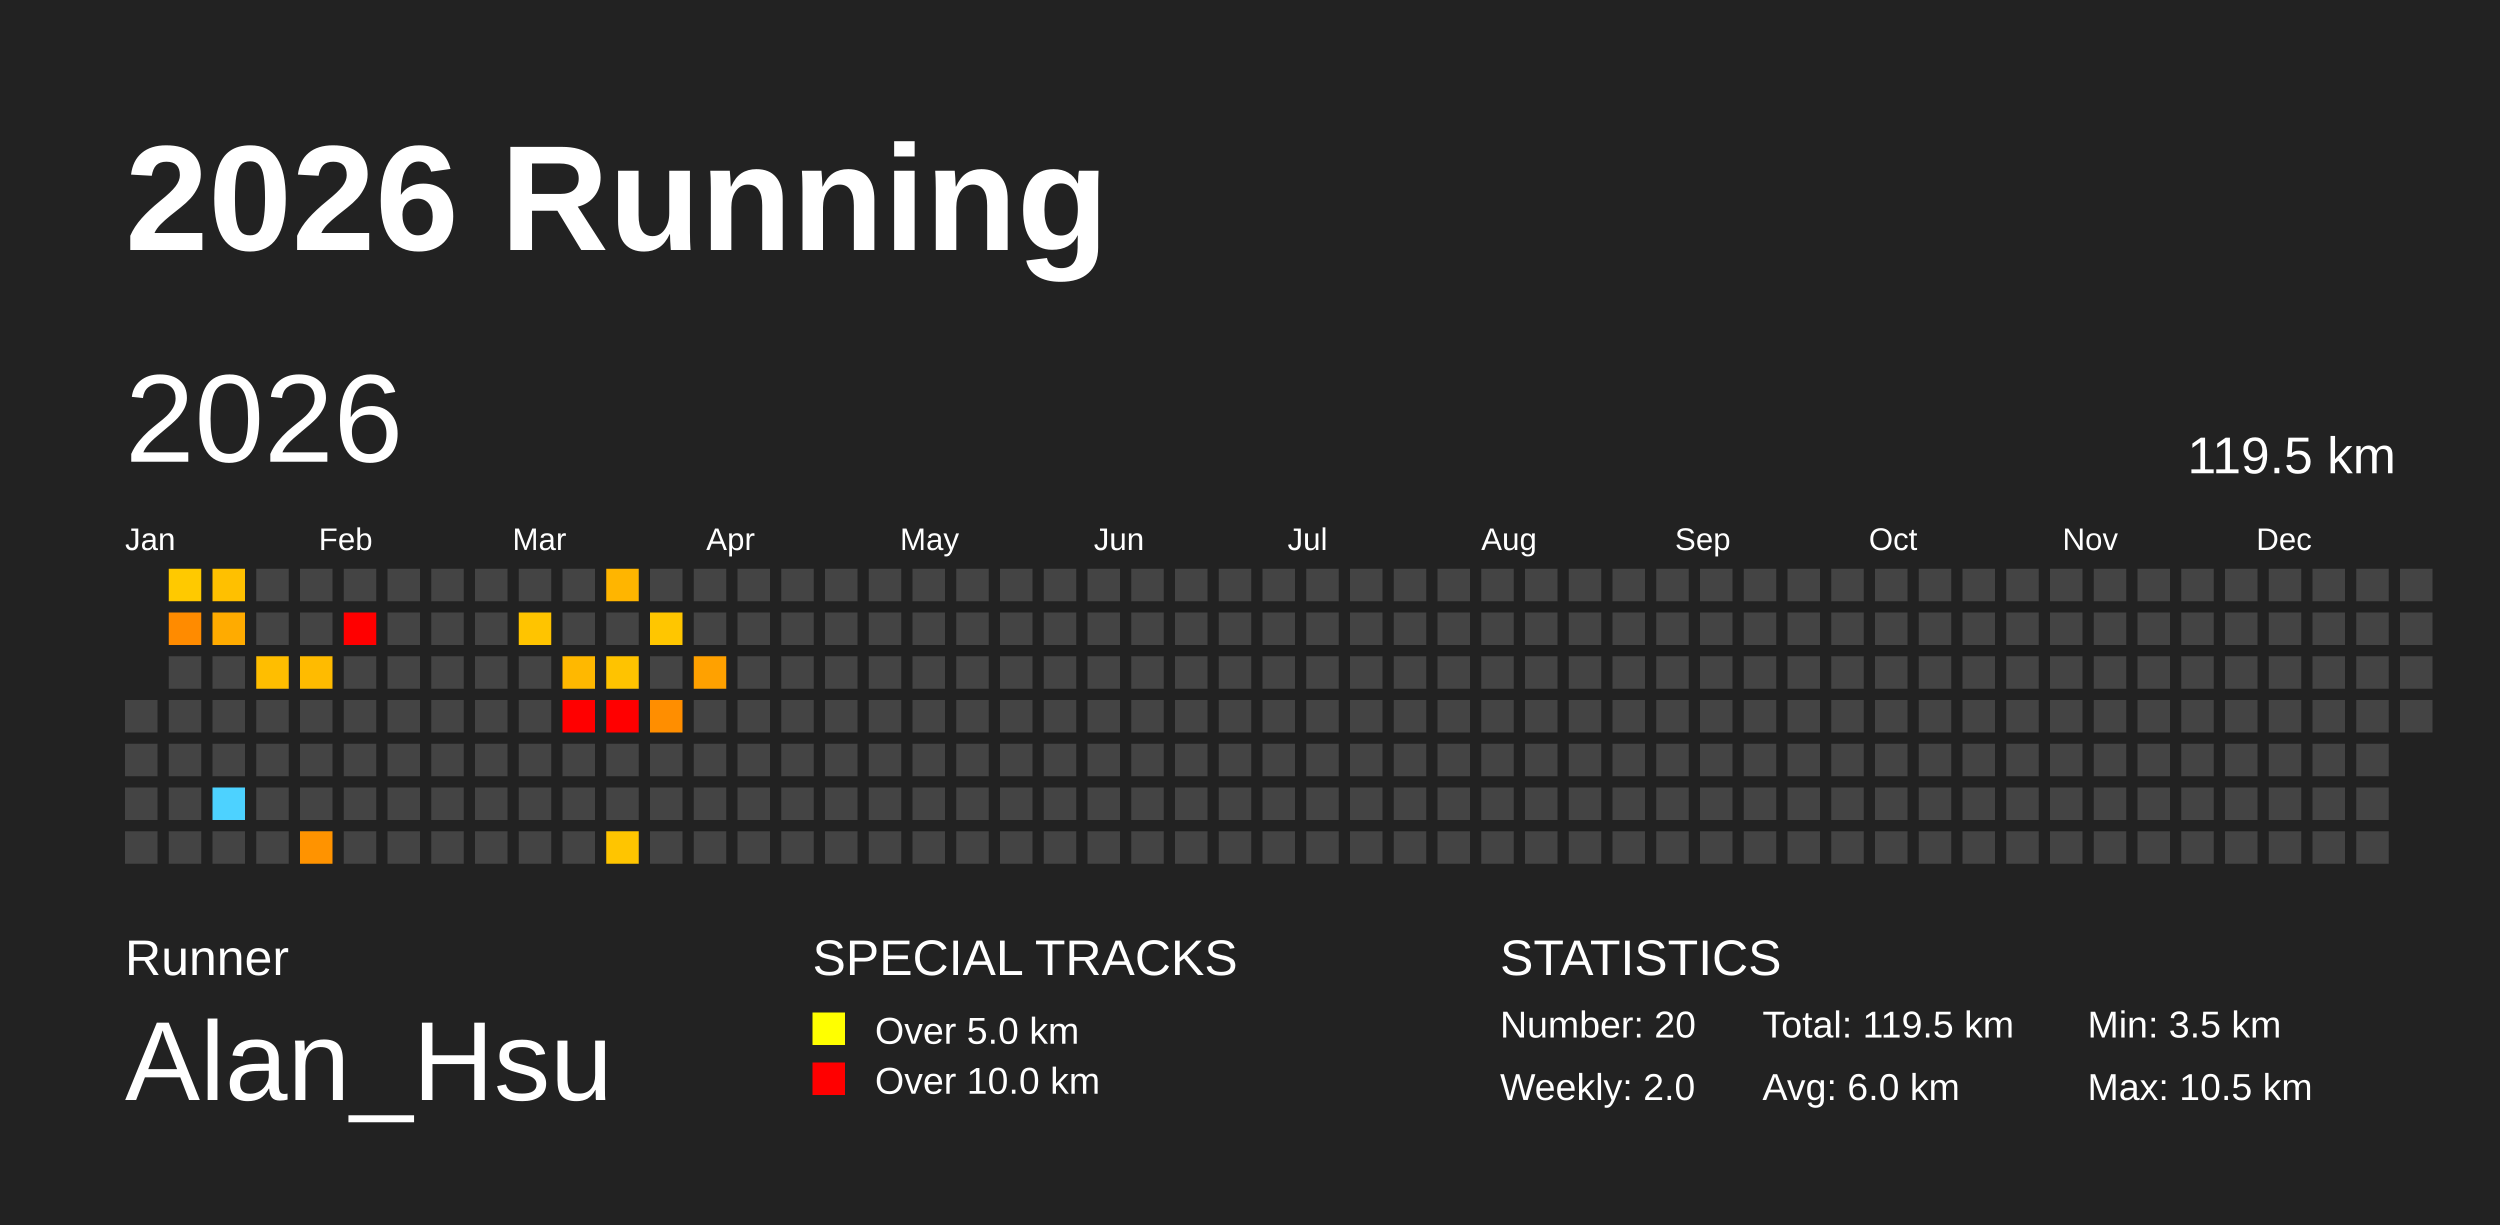
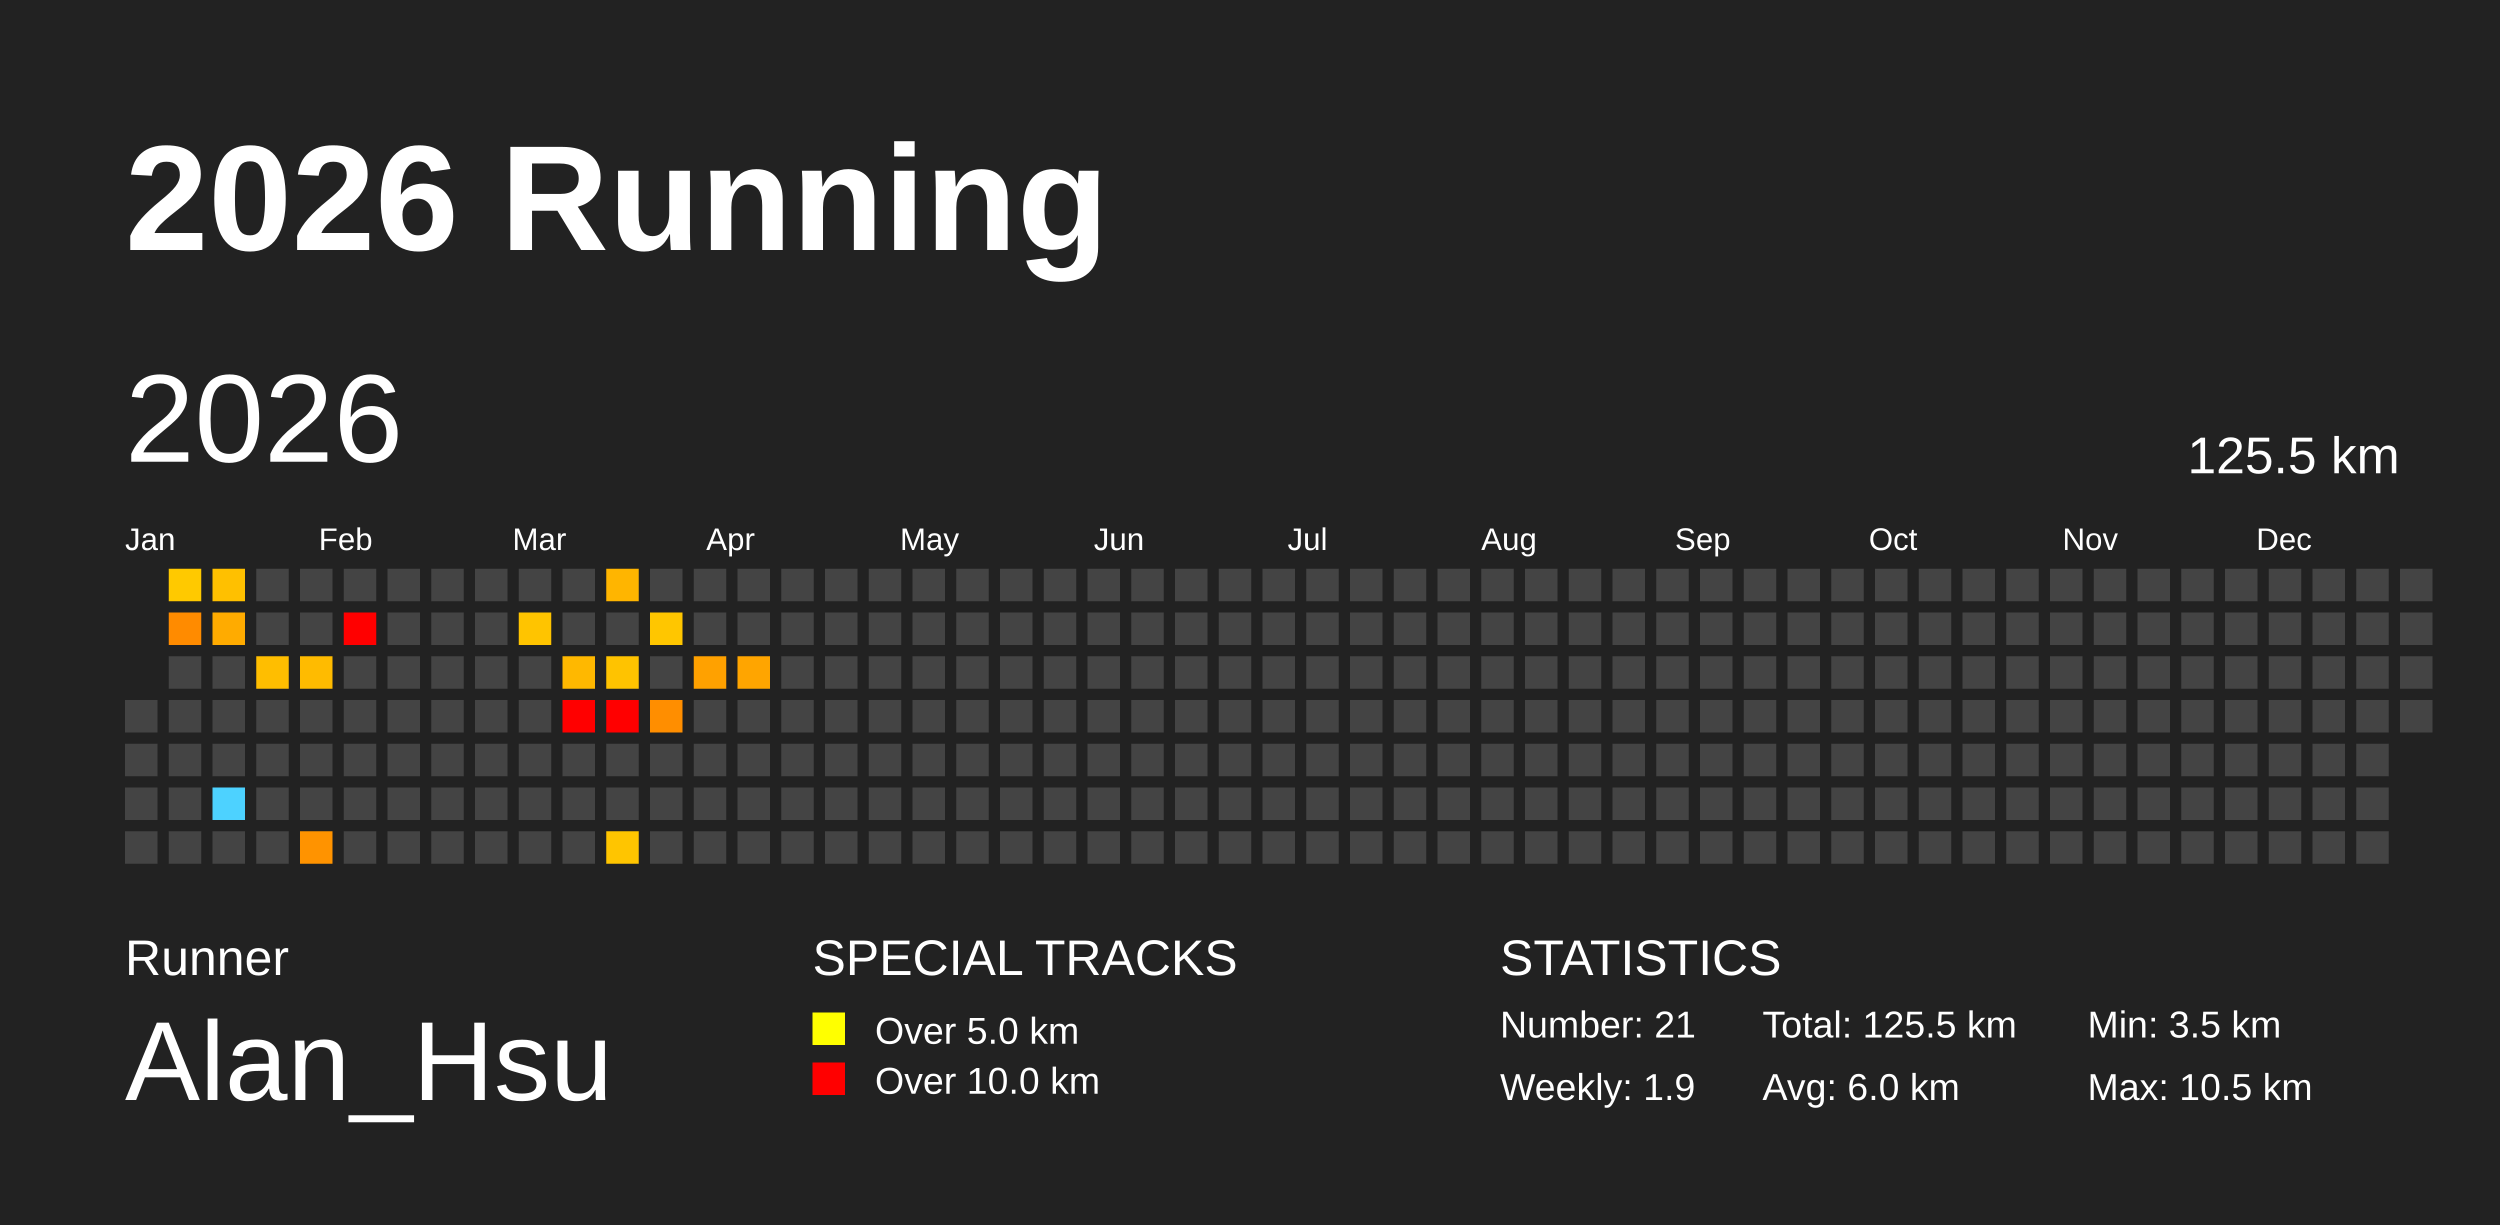
<svg xmlns="http://www.w3.org/2000/svg" baseProfile="full" height="98mm" version="1.1" viewBox="0,0,200,98" width="200mm">
  <defs />
  <rect fill="#222222" height="98" width="200" x="0" y="0" />
  <text fill="#FFFFFF" style="font-size:12px; font-family:Arial; font-weight:bold;" x="10" y="20">2026 Running</text>
  <text fill="#FFFFFF" style="font-size:4px; font-family:Arial" x="10" y="78">Runner</text>
  <text fill="#FFFFFF" style="font-size:9px; font-family:Arial" x="10" y="88">Alan_Hsu</text>
  <text fill="#FFFFFF" style="font-size:4px; font-family:Arial" x="65" y="78">SPECIAL TRACKS</text>
  <rect fill="yellow" height="2.6" width="2.6" x="65" y="81" />
  <text fill="#FFFFFF" style="font-size:3px; font-family:Arial" x="70" y="83.5">Over 5.0 km</text>
  <rect fill="red" height="2.6" width="2.6" x="65" y="85" />
  <text fill="#FFFFFF" style="font-size:3px; font-family:Arial" x="70" y="87.5">Over 10.0 km</text>
  <text fill="#FFFFFF" style="font-size:4px; font-family:Arial" x="120" y="78">STATISTICS</text>
-   <text fill="#FFFFFF" style="font-size:3px; font-family:Arial" x="120" y="83">Number: 20</text>
-   <text fill="#FFFFFF" style="font-size:3px; font-family:Arial" x="120" y="88">Weekly: 2.0</text>
-   <text fill="#FFFFFF" style="font-size:3px; font-family:Arial" x="141" y="83">Total: 119.5 km</text>
+   <text fill="#FFFFFF" style="font-size:3px; font-family:Arial" x="120" y="83">Number: 21</text>
+   <text fill="#FFFFFF" style="font-size:3px; font-family:Arial" x="120" y="88">Weekly: 1.9</text>
+   <text fill="#FFFFFF" style="font-size:3px; font-family:Arial" x="141" y="83">Total: 125.5 km</text>
  <text fill="#FFFFFF" style="font-size:3px; font-family:Arial" x="141" y="88">Avg: 6.0 km</text>
  <text fill="#FFFFFF" style="font-size:3px; font-family:Arial" x="167" y="83">Min: 3.5 km</text>
  <text fill="#FFFFFF" style="font-size:3px; font-family:Arial" x="167" y="88">Max: 10.5 km</text>
  <text dominant-baseline="hanging" fill="#FFFFFF" style="font-size:10.0px; font-family:Arial;" x="10" y="30">2026</text>
-   <text dominant-baseline="hanging" fill="#FFFFFF" style="font-size:4.125px; font-family:Arial;" x="175" y="35">119.5 km</text>
+   <text dominant-baseline="hanging" fill="#FFFFFF" style="font-size:4.125px; font-family:Arial;" x="175" y="35">125.5 km</text>
  <text fill="#FFFFFF" style="font-size:2.5px; font-family:Arial" x="10.0" y="44">Jan</text>
  <text fill="#FFFFFF" style="font-size:2.5px; font-family:Arial" x="25.5" y="44">Feb</text>
  <text fill="#FFFFFF" style="font-size:2.5px; font-family:Arial" x="41.0" y="44">Mar</text>
  <text fill="#FFFFFF" style="font-size:2.5px; font-family:Arial" x="56.5" y="44">Apr</text>
  <text fill="#FFFFFF" style="font-size:2.5px; font-family:Arial" x="72.0" y="44">May</text>
  <text fill="#FFFFFF" style="font-size:2.5px; font-family:Arial" x="87.5" y="44">Jun</text>
  <text fill="#FFFFFF" style="font-size:2.5px; font-family:Arial" x="103.0" y="44">Jul</text>
  <text fill="#FFFFFF" style="font-size:2.5px; font-family:Arial" x="118.5" y="44">Aug</text>
  <text fill="#FFFFFF" style="font-size:2.5px; font-family:Arial" x="134.0" y="44">Sep</text>
  <text fill="#FFFFFF" style="font-size:2.5px; font-family:Arial" x="149.5" y="44">Oct</text>
  <text fill="#FFFFFF" style="font-size:2.5px; font-family:Arial" x="165.0" y="44">Nov</text>
  <text fill="#FFFFFF" style="font-size:2.5px; font-family:Arial" x="180.5" y="44">Dec</text>
  <rect fill="#444444" height="2.6" width="2.6" x="10.0" y="56.0" />
  <rect fill="#444444" height="2.6" width="2.6" x="10.0" y="59.5" />
  <rect fill="#444444" height="2.6" width="2.6" x="10.0" y="63.0" />
  <rect fill="#444444" height="2.6" width="2.6" x="10.0" y="66.5" />
  <rect fill="#ffc900" height="2.6" width="2.6" x="13.5" y="45.5" />
  <rect fill="#ff8b00" height="2.6" width="2.6" x="13.5" y="49.0" />
  <rect fill="#444444" height="2.6" width="2.6" x="13.5" y="52.5" />
  <rect fill="#444444" height="2.6" width="2.6" x="13.5" y="56.0" />
  <rect fill="#444444" height="2.6" width="2.6" x="13.5" y="59.5" />
  <rect fill="#444444" height="2.6" width="2.6" x="13.5" y="63.0" />
  <rect fill="#444444" height="2.6" width="2.6" x="13.5" y="66.5" />
  <rect fill="#ffc000" height="2.6" width="2.6" x="17.0" y="45.5" />
  <rect fill="#ffab00" height="2.6" width="2.6" x="17.0" y="49.0" />
  <rect fill="#444444" height="2.6" width="2.6" x="17.0" y="52.5" />
  <rect fill="#444444" height="2.6" width="2.6" x="17.0" y="56.0" />
  <rect fill="#444444" height="2.6" width="2.6" x="17.0" y="59.5" />
  <rect fill="#4dd2ff" height="2.6" width="2.6" x="17.0" y="63.0" />
  <rect fill="#444444" height="2.6" width="2.6" x="17.0" y="66.5" />
  <rect fill="#444444" height="2.6" width="2.6" x="20.5" y="45.5" />
  <rect fill="#444444" height="2.6" width="2.6" x="20.5" y="49.0" />
  <rect fill="#ffbe00" height="2.6" width="2.6" x="20.5" y="52.5" />
  <rect fill="#444444" height="2.6" width="2.6" x="20.5" y="56.0" />
  <rect fill="#444444" height="2.6" width="2.6" x="20.5" y="59.5" />
  <rect fill="#444444" height="2.6" width="2.6" x="20.5" y="63.0" />
  <rect fill="#444444" height="2.6" width="2.6" x="20.5" y="66.5" />
  <rect fill="#444444" height="2.6" width="2.6" x="24.0" y="45.5" />
  <rect fill="#444444" height="2.6" width="2.6" x="24.0" y="49.0" />
  <rect fill="#ffbb00" height="2.6" width="2.6" x="24.0" y="52.5" />
  <rect fill="#444444" height="2.6" width="2.6" x="24.0" y="56.0" />
  <rect fill="#444444" height="2.6" width="2.6" x="24.0" y="59.5" />
  <rect fill="#444444" height="2.6" width="2.6" x="24.0" y="63.0" />
  <rect fill="#ff9300" height="2.6" width="2.6" x="24.0" y="66.5" />
  <rect fill="#444444" height="2.6" width="2.6" x="27.5" y="45.5" />
  <rect fill="red" height="2.6" width="2.6" x="27.5" y="49.0" />
  <rect fill="#444444" height="2.6" width="2.6" x="27.5" y="52.5" />
  <rect fill="#444444" height="2.6" width="2.6" x="27.5" y="56.0" />
  <rect fill="#444444" height="2.6" width="2.6" x="27.5" y="59.5" />
  <rect fill="#444444" height="2.6" width="2.6" x="27.5" y="63.0" />
  <rect fill="#444444" height="2.6" width="2.6" x="27.5" y="66.5" />
  <rect fill="#444444" height="2.6" width="2.6" x="31.0" y="45.5" />
  <rect fill="#444444" height="2.6" width="2.6" x="31.0" y="49.0" />
  <rect fill="#444444" height="2.6" width="2.6" x="31.0" y="52.5" />
  <rect fill="#444444" height="2.6" width="2.6" x="31.0" y="56.0" />
  <rect fill="#444444" height="2.6" width="2.6" x="31.0" y="59.5" />
  <rect fill="#444444" height="2.6" width="2.6" x="31.0" y="63.0" />
  <rect fill="#444444" height="2.6" width="2.6" x="31.0" y="66.5" />
  <rect fill="#444444" height="2.6" width="2.6" x="34.5" y="45.5" />
  <rect fill="#444444" height="2.6" width="2.6" x="34.5" y="49.0" />
  <rect fill="#444444" height="2.6" width="2.6" x="34.5" y="52.5" />
  <rect fill="#444444" height="2.6" width="2.6" x="34.5" y="56.0" />
  <rect fill="#444444" height="2.6" width="2.6" x="34.5" y="59.5" />
  <rect fill="#444444" height="2.6" width="2.6" x="34.5" y="63.0" />
  <rect fill="#444444" height="2.6" width="2.6" x="34.5" y="66.5" />
  <rect fill="#444444" height="2.6" width="2.6" x="38.0" y="45.5" />
  <rect fill="#444444" height="2.6" width="2.6" x="38.0" y="49.0" />
  <rect fill="#444444" height="2.6" width="2.6" x="38.0" y="52.5" />
  <rect fill="#444444" height="2.6" width="2.6" x="38.0" y="56.0" />
  <rect fill="#444444" height="2.6" width="2.6" x="38.0" y="59.5" />
  <rect fill="#444444" height="2.6" width="2.6" x="38.0" y="63.0" />
  <rect fill="#444444" height="2.6" width="2.6" x="38.0" y="66.5" />
  <rect fill="#444444" height="2.6" width="2.6" x="41.5" y="45.5" />
  <rect fill="#ffc400" height="2.6" width="2.6" x="41.5" y="49.0" />
  <rect fill="#444444" height="2.6" width="2.6" x="41.5" y="52.5" />
  <rect fill="#444444" height="2.6" width="2.6" x="41.5" y="56.0" />
  <rect fill="#444444" height="2.6" width="2.6" x="41.5" y="59.5" />
  <rect fill="#444444" height="2.6" width="2.6" x="41.5" y="63.0" />
  <rect fill="#444444" height="2.6" width="2.6" x="41.5" y="66.5" />
  <rect fill="#444444" height="2.6" width="2.6" x="45.0" y="45.5" />
  <rect fill="#444444" height="2.6" width="2.6" x="45.0" y="49.0" />
  <rect fill="#ffb800" height="2.6" width="2.6" x="45.0" y="52.5" />
  <rect fill="red" height="2.6" width="2.6" x="45.0" y="56.0" />
  <rect fill="#444444" height="2.6" width="2.6" x="45.0" y="59.5" />
  <rect fill="#444444" height="2.6" width="2.6" x="45.0" y="63.0" />
  <rect fill="#444444" height="2.6" width="2.6" x="45.0" y="66.5" />
  <rect fill="#ffb500" height="2.6" width="2.6" x="48.5" y="45.5" />
  <rect fill="#444444" height="2.6" width="2.6" x="48.5" y="49.0" />
  <rect fill="#ffc300" height="2.6" width="2.6" x="48.5" y="52.5" />
  <rect fill="red" height="2.6" width="2.6" x="48.5" y="56.0" />
  <rect fill="#444444" height="2.6" width="2.6" x="48.5" y="59.5" />
  <rect fill="#444444" height="2.6" width="2.6" x="48.5" y="63.0" />
  <rect fill="#ffc500" height="2.6" width="2.6" x="48.5" y="66.5" />
  <rect fill="#444444" height="2.6" width="2.6" x="52.0" y="45.5" />
  <rect fill="#ffc600" height="2.6" width="2.6" x="52.0" y="49.0" />
  <rect fill="#444444" height="2.6" width="2.6" x="52.0" y="52.5" />
  <rect fill="#ff8e00" height="2.6" width="2.6" x="52.0" y="56.0" />
  <rect fill="#444444" height="2.6" width="2.6" x="52.0" y="59.5" />
  <rect fill="#444444" height="2.6" width="2.6" x="52.0" y="63.0" />
  <rect fill="#444444" height="2.6" width="2.6" x="52.0" y="66.5" />
  <rect fill="#444444" height="2.6" width="2.6" x="55.5" y="45.5" />
  <rect fill="#444444" height="2.6" width="2.6" x="55.5" y="49.0" />
  <rect fill="#ffa100" height="2.6" width="2.6" x="55.5" y="52.5" />
  <rect fill="#444444" height="2.6" width="2.6" x="55.5" y="56.0" />
  <rect fill="#444444" height="2.6" width="2.6" x="55.5" y="59.5" />
  <rect fill="#444444" height="2.6" width="2.6" x="55.5" y="63.0" />
  <rect fill="#444444" height="2.6" width="2.6" x="55.5" y="66.5" />
  <rect fill="#444444" height="2.6" width="2.6" x="59.0" y="45.5" />
  <rect fill="#444444" height="2.6" width="2.6" x="59.0" y="49.0" />
-   <rect fill="#444444" height="2.6" width="2.6" x="59.0" y="52.5" />
+   <rect fill="#ffa500" height="2.6" width="2.6" x="59.0" y="52.5" />
  <rect fill="#444444" height="2.6" width="2.6" x="59.0" y="56.0" />
  <rect fill="#444444" height="2.6" width="2.6" x="59.0" y="59.5" />
  <rect fill="#444444" height="2.6" width="2.6" x="59.0" y="63.0" />
  <rect fill="#444444" height="2.6" width="2.6" x="59.0" y="66.5" />
  <rect fill="#444444" height="2.6" width="2.6" x="62.5" y="45.5" />
  <rect fill="#444444" height="2.6" width="2.6" x="62.5" y="49.0" />
  <rect fill="#444444" height="2.6" width="2.6" x="62.5" y="52.5" />
  <rect fill="#444444" height="2.6" width="2.6" x="62.5" y="56.0" />
  <rect fill="#444444" height="2.6" width="2.6" x="62.5" y="59.5" />
  <rect fill="#444444" height="2.6" width="2.6" x="62.5" y="63.0" />
  <rect fill="#444444" height="2.6" width="2.6" x="62.5" y="66.5" />
  <rect fill="#444444" height="2.6" width="2.6" x="66.0" y="45.5" />
  <rect fill="#444444" height="2.6" width="2.6" x="66.0" y="49.0" />
  <rect fill="#444444" height="2.6" width="2.6" x="66.0" y="52.5" />
  <rect fill="#444444" height="2.6" width="2.6" x="66.0" y="56.0" />
  <rect fill="#444444" height="2.6" width="2.6" x="66.0" y="59.5" />
  <rect fill="#444444" height="2.6" width="2.6" x="66.0" y="63.0" />
  <rect fill="#444444" height="2.6" width="2.6" x="66.0" y="66.5" />
  <rect fill="#444444" height="2.6" width="2.6" x="69.5" y="45.5" />
  <rect fill="#444444" height="2.6" width="2.6" x="69.5" y="49.0" />
  <rect fill="#444444" height="2.6" width="2.6" x="69.5" y="52.5" />
  <rect fill="#444444" height="2.6" width="2.6" x="69.5" y="56.0" />
  <rect fill="#444444" height="2.6" width="2.6" x="69.5" y="59.5" />
  <rect fill="#444444" height="2.6" width="2.6" x="69.5" y="63.0" />
  <rect fill="#444444" height="2.6" width="2.6" x="69.5" y="66.5" />
  <rect fill="#444444" height="2.6" width="2.6" x="73.0" y="45.5" />
  <rect fill="#444444" height="2.6" width="2.6" x="73.0" y="49.0" />
  <rect fill="#444444" height="2.6" width="2.6" x="73.0" y="52.5" />
  <rect fill="#444444" height="2.6" width="2.6" x="73.0" y="56.0" />
  <rect fill="#444444" height="2.6" width="2.6" x="73.0" y="59.5" />
  <rect fill="#444444" height="2.6" width="2.6" x="73.0" y="63.0" />
  <rect fill="#444444" height="2.6" width="2.6" x="73.0" y="66.5" />
  <rect fill="#444444" height="2.6" width="2.6" x="76.5" y="45.5" />
  <rect fill="#444444" height="2.6" width="2.6" x="76.5" y="49.0" />
  <rect fill="#444444" height="2.6" width="2.6" x="76.5" y="52.5" />
  <rect fill="#444444" height="2.6" width="2.6" x="76.5" y="56.0" />
  <rect fill="#444444" height="2.6" width="2.6" x="76.5" y="59.5" />
  <rect fill="#444444" height="2.6" width="2.6" x="76.5" y="63.0" />
  <rect fill="#444444" height="2.6" width="2.6" x="76.5" y="66.5" />
  <rect fill="#444444" height="2.6" width="2.6" x="80.0" y="45.5" />
  <rect fill="#444444" height="2.6" width="2.6" x="80.0" y="49.0" />
  <rect fill="#444444" height="2.6" width="2.6" x="80.0" y="52.5" />
  <rect fill="#444444" height="2.6" width="2.6" x="80.0" y="56.0" />
  <rect fill="#444444" height="2.6" width="2.6" x="80.0" y="59.5" />
  <rect fill="#444444" height="2.6" width="2.6" x="80.0" y="63.0" />
  <rect fill="#444444" height="2.6" width="2.6" x="80.0" y="66.5" />
  <rect fill="#444444" height="2.6" width="2.6" x="83.5" y="45.5" />
  <rect fill="#444444" height="2.6" width="2.6" x="83.5" y="49.0" />
  <rect fill="#444444" height="2.6" width="2.6" x="83.5" y="52.5" />
  <rect fill="#444444" height="2.6" width="2.6" x="83.5" y="56.0" />
  <rect fill="#444444" height="2.6" width="2.6" x="83.5" y="59.5" />
  <rect fill="#444444" height="2.6" width="2.6" x="83.5" y="63.0" />
  <rect fill="#444444" height="2.6" width="2.6" x="83.5" y="66.5" />
  <rect fill="#444444" height="2.6" width="2.6" x="87.0" y="45.5" />
  <rect fill="#444444" height="2.6" width="2.6" x="87.0" y="49.0" />
  <rect fill="#444444" height="2.6" width="2.6" x="87.0" y="52.5" />
  <rect fill="#444444" height="2.6" width="2.6" x="87.0" y="56.0" />
  <rect fill="#444444" height="2.6" width="2.6" x="87.0" y="59.5" />
  <rect fill="#444444" height="2.6" width="2.6" x="87.0" y="63.0" />
  <rect fill="#444444" height="2.6" width="2.6" x="87.0" y="66.5" />
  <rect fill="#444444" height="2.6" width="2.6" x="90.5" y="45.5" />
  <rect fill="#444444" height="2.6" width="2.6" x="90.5" y="49.0" />
  <rect fill="#444444" height="2.6" width="2.6" x="90.5" y="52.5" />
  <rect fill="#444444" height="2.6" width="2.6" x="90.5" y="56.0" />
  <rect fill="#444444" height="2.6" width="2.6" x="90.5" y="59.5" />
  <rect fill="#444444" height="2.6" width="2.6" x="90.5" y="63.0" />
  <rect fill="#444444" height="2.6" width="2.6" x="90.5" y="66.5" />
  <rect fill="#444444" height="2.6" width="2.6" x="94.0" y="45.5" />
  <rect fill="#444444" height="2.6" width="2.6" x="94.0" y="49.0" />
  <rect fill="#444444" height="2.6" width="2.6" x="94.0" y="52.5" />
  <rect fill="#444444" height="2.6" width="2.6" x="94.0" y="56.0" />
  <rect fill="#444444" height="2.6" width="2.6" x="94.0" y="59.5" />
  <rect fill="#444444" height="2.6" width="2.6" x="94.0" y="63.0" />
  <rect fill="#444444" height="2.6" width="2.6" x="94.0" y="66.5" />
  <rect fill="#444444" height="2.6" width="2.6" x="97.5" y="45.5" />
  <rect fill="#444444" height="2.6" width="2.6" x="97.5" y="49.0" />
  <rect fill="#444444" height="2.6" width="2.6" x="97.5" y="52.5" />
  <rect fill="#444444" height="2.6" width="2.6" x="97.5" y="56.0" />
  <rect fill="#444444" height="2.6" width="2.6" x="97.5" y="59.5" />
  <rect fill="#444444" height="2.6" width="2.6" x="97.5" y="63.0" />
  <rect fill="#444444" height="2.6" width="2.6" x="97.5" y="66.5" />
  <rect fill="#444444" height="2.6" width="2.6" x="101.0" y="45.5" />
  <rect fill="#444444" height="2.6" width="2.6" x="101.0" y="49.0" />
  <rect fill="#444444" height="2.6" width="2.6" x="101.0" y="52.5" />
  <rect fill="#444444" height="2.6" width="2.6" x="101.0" y="56.0" />
  <rect fill="#444444" height="2.6" width="2.6" x="101.0" y="59.5" />
  <rect fill="#444444" height="2.6" width="2.6" x="101.0" y="63.0" />
  <rect fill="#444444" height="2.6" width="2.6" x="101.0" y="66.5" />
  <rect fill="#444444" height="2.6" width="2.6" x="104.5" y="45.5" />
  <rect fill="#444444" height="2.6" width="2.6" x="104.5" y="49.0" />
  <rect fill="#444444" height="2.6" width="2.6" x="104.5" y="52.5" />
  <rect fill="#444444" height="2.6" width="2.6" x="104.5" y="56.0" />
  <rect fill="#444444" height="2.6" width="2.6" x="104.5" y="59.5" />
  <rect fill="#444444" height="2.6" width="2.6" x="104.5" y="63.0" />
  <rect fill="#444444" height="2.6" width="2.6" x="104.5" y="66.5" />
  <rect fill="#444444" height="2.6" width="2.6" x="108.0" y="45.5" />
  <rect fill="#444444" height="2.6" width="2.6" x="108.0" y="49.0" />
  <rect fill="#444444" height="2.6" width="2.6" x="108.0" y="52.5" />
  <rect fill="#444444" height="2.6" width="2.6" x="108.0" y="56.0" />
  <rect fill="#444444" height="2.6" width="2.6" x="108.0" y="59.5" />
  <rect fill="#444444" height="2.6" width="2.6" x="108.0" y="63.0" />
  <rect fill="#444444" height="2.6" width="2.6" x="108.0" y="66.5" />
  <rect fill="#444444" height="2.6" width="2.6" x="111.5" y="45.5" />
  <rect fill="#444444" height="2.6" width="2.6" x="111.5" y="49.0" />
  <rect fill="#444444" height="2.6" width="2.6" x="111.5" y="52.5" />
  <rect fill="#444444" height="2.6" width="2.6" x="111.5" y="56.0" />
  <rect fill="#444444" height="2.6" width="2.6" x="111.5" y="59.5" />
  <rect fill="#444444" height="2.6" width="2.6" x="111.5" y="63.0" />
  <rect fill="#444444" height="2.6" width="2.6" x="111.5" y="66.5" />
  <rect fill="#444444" height="2.6" width="2.6" x="115.0" y="45.5" />
  <rect fill="#444444" height="2.6" width="2.6" x="115.0" y="49.0" />
  <rect fill="#444444" height="2.6" width="2.6" x="115.0" y="52.5" />
  <rect fill="#444444" height="2.6" width="2.6" x="115.0" y="56.0" />
  <rect fill="#444444" height="2.6" width="2.6" x="115.0" y="59.5" />
  <rect fill="#444444" height="2.6" width="2.6" x="115.0" y="63.0" />
  <rect fill="#444444" height="2.6" width="2.6" x="115.0" y="66.5" />
  <rect fill="#444444" height="2.6" width="2.6" x="118.5" y="45.5" />
  <rect fill="#444444" height="2.6" width="2.6" x="118.5" y="49.0" />
  <rect fill="#444444" height="2.6" width="2.6" x="118.5" y="52.5" />
  <rect fill="#444444" height="2.6" width="2.6" x="118.5" y="56.0" />
  <rect fill="#444444" height="2.6" width="2.6" x="118.5" y="59.5" />
  <rect fill="#444444" height="2.6" width="2.6" x="118.5" y="63.0" />
  <rect fill="#444444" height="2.6" width="2.6" x="118.5" y="66.5" />
  <rect fill="#444444" height="2.6" width="2.6" x="122.0" y="45.5" />
  <rect fill="#444444" height="2.6" width="2.6" x="122.0" y="49.0" />
  <rect fill="#444444" height="2.6" width="2.6" x="122.0" y="52.5" />
  <rect fill="#444444" height="2.6" width="2.6" x="122.0" y="56.0" />
  <rect fill="#444444" height="2.6" width="2.6" x="122.0" y="59.5" />
  <rect fill="#444444" height="2.6" width="2.6" x="122.0" y="63.0" />
  <rect fill="#444444" height="2.6" width="2.6" x="122.0" y="66.5" />
  <rect fill="#444444" height="2.6" width="2.6" x="125.5" y="45.5" />
  <rect fill="#444444" height="2.6" width="2.6" x="125.5" y="49.0" />
  <rect fill="#444444" height="2.6" width="2.6" x="125.5" y="52.5" />
  <rect fill="#444444" height="2.6" width="2.6" x="125.5" y="56.0" />
  <rect fill="#444444" height="2.6" width="2.6" x="125.5" y="59.5" />
  <rect fill="#444444" height="2.6" width="2.6" x="125.5" y="63.0" />
  <rect fill="#444444" height="2.6" width="2.6" x="125.5" y="66.5" />
  <rect fill="#444444" height="2.6" width="2.6" x="129.0" y="45.5" />
  <rect fill="#444444" height="2.6" width="2.6" x="129.0" y="49.0" />
  <rect fill="#444444" height="2.6" width="2.6" x="129.0" y="52.5" />
  <rect fill="#444444" height="2.6" width="2.6" x="129.0" y="56.0" />
  <rect fill="#444444" height="2.6" width="2.6" x="129.0" y="59.5" />
  <rect fill="#444444" height="2.6" width="2.6" x="129.0" y="63.0" />
  <rect fill="#444444" height="2.6" width="2.6" x="129.0" y="66.5" />
  <rect fill="#444444" height="2.6" width="2.6" x="132.5" y="45.5" />
  <rect fill="#444444" height="2.6" width="2.6" x="132.5" y="49.0" />
  <rect fill="#444444" height="2.6" width="2.6" x="132.5" y="52.5" />
  <rect fill="#444444" height="2.6" width="2.6" x="132.5" y="56.0" />
  <rect fill="#444444" height="2.6" width="2.6" x="132.5" y="59.5" />
  <rect fill="#444444" height="2.6" width="2.6" x="132.5" y="63.0" />
  <rect fill="#444444" height="2.6" width="2.6" x="132.5" y="66.5" />
  <rect fill="#444444" height="2.6" width="2.6" x="136.0" y="45.5" />
  <rect fill="#444444" height="2.6" width="2.6" x="136.0" y="49.0" />
  <rect fill="#444444" height="2.6" width="2.6" x="136.0" y="52.5" />
  <rect fill="#444444" height="2.6" width="2.6" x="136.0" y="56.0" />
  <rect fill="#444444" height="2.6" width="2.6" x="136.0" y="59.5" />
  <rect fill="#444444" height="2.6" width="2.6" x="136.0" y="63.0" />
  <rect fill="#444444" height="2.6" width="2.6" x="136.0" y="66.5" />
  <rect fill="#444444" height="2.6" width="2.6" x="139.5" y="45.5" />
  <rect fill="#444444" height="2.6" width="2.6" x="139.5" y="49.0" />
  <rect fill="#444444" height="2.6" width="2.6" x="139.5" y="52.5" />
  <rect fill="#444444" height="2.6" width="2.6" x="139.5" y="56.0" />
  <rect fill="#444444" height="2.6" width="2.6" x="139.5" y="59.5" />
  <rect fill="#444444" height="2.6" width="2.6" x="139.5" y="63.0" />
  <rect fill="#444444" height="2.6" width="2.6" x="139.5" y="66.5" />
  <rect fill="#444444" height="2.6" width="2.6" x="143.0" y="45.5" />
  <rect fill="#444444" height="2.6" width="2.6" x="143.0" y="49.0" />
  <rect fill="#444444" height="2.6" width="2.6" x="143.0" y="52.5" />
  <rect fill="#444444" height="2.6" width="2.6" x="143.0" y="56.0" />
  <rect fill="#444444" height="2.6" width="2.6" x="143.0" y="59.5" />
  <rect fill="#444444" height="2.6" width="2.6" x="143.0" y="63.0" />
  <rect fill="#444444" height="2.6" width="2.6" x="143.0" y="66.5" />
  <rect fill="#444444" height="2.6" width="2.6" x="146.5" y="45.5" />
  <rect fill="#444444" height="2.6" width="2.6" x="146.5" y="49.0" />
  <rect fill="#444444" height="2.6" width="2.6" x="146.5" y="52.5" />
  <rect fill="#444444" height="2.6" width="2.6" x="146.5" y="56.0" />
  <rect fill="#444444" height="2.6" width="2.6" x="146.5" y="59.5" />
  <rect fill="#444444" height="2.6" width="2.6" x="146.5" y="63.0" />
  <rect fill="#444444" height="2.6" width="2.6" x="146.5" y="66.5" />
  <rect fill="#444444" height="2.6" width="2.6" x="150.0" y="45.5" />
  <rect fill="#444444" height="2.6" width="2.6" x="150.0" y="49.0" />
  <rect fill="#444444" height="2.6" width="2.6" x="150.0" y="52.5" />
  <rect fill="#444444" height="2.6" width="2.6" x="150.0" y="56.0" />
  <rect fill="#444444" height="2.6" width="2.6" x="150.0" y="59.5" />
  <rect fill="#444444" height="2.6" width="2.6" x="150.0" y="63.0" />
  <rect fill="#444444" height="2.6" width="2.6" x="150.0" y="66.5" />
  <rect fill="#444444" height="2.6" width="2.6" x="153.5" y="45.5" />
  <rect fill="#444444" height="2.6" width="2.6" x="153.5" y="49.0" />
  <rect fill="#444444" height="2.6" width="2.6" x="153.5" y="52.5" />
  <rect fill="#444444" height="2.6" width="2.6" x="153.5" y="56.0" />
  <rect fill="#444444" height="2.6" width="2.6" x="153.5" y="59.5" />
  <rect fill="#444444" height="2.6" width="2.6" x="153.5" y="63.0" />
  <rect fill="#444444" height="2.6" width="2.6" x="153.5" y="66.5" />
  <rect fill="#444444" height="2.6" width="2.6" x="157.0" y="45.5" />
  <rect fill="#444444" height="2.6" width="2.6" x="157.0" y="49.0" />
  <rect fill="#444444" height="2.6" width="2.6" x="157.0" y="52.5" />
  <rect fill="#444444" height="2.6" width="2.6" x="157.0" y="56.0" />
  <rect fill="#444444" height="2.6" width="2.6" x="157.0" y="59.5" />
  <rect fill="#444444" height="2.6" width="2.6" x="157.0" y="63.0" />
  <rect fill="#444444" height="2.6" width="2.6" x="157.0" y="66.5" />
  <rect fill="#444444" height="2.6" width="2.6" x="160.5" y="45.5" />
  <rect fill="#444444" height="2.6" width="2.6" x="160.5" y="49.0" />
  <rect fill="#444444" height="2.6" width="2.6" x="160.5" y="52.5" />
  <rect fill="#444444" height="2.6" width="2.6" x="160.5" y="56.0" />
  <rect fill="#444444" height="2.6" width="2.6" x="160.5" y="59.5" />
  <rect fill="#444444" height="2.6" width="2.6" x="160.5" y="63.0" />
  <rect fill="#444444" height="2.6" width="2.6" x="160.5" y="66.5" />
  <rect fill="#444444" height="2.6" width="2.6" x="164.0" y="45.5" />
  <rect fill="#444444" height="2.6" width="2.6" x="164.0" y="49.0" />
  <rect fill="#444444" height="2.6" width="2.6" x="164.0" y="52.5" />
  <rect fill="#444444" height="2.6" width="2.6" x="164.0" y="56.0" />
  <rect fill="#444444" height="2.6" width="2.6" x="164.0" y="59.5" />
  <rect fill="#444444" height="2.6" width="2.6" x="164.0" y="63.0" />
  <rect fill="#444444" height="2.6" width="2.6" x="164.0" y="66.5" />
  <rect fill="#444444" height="2.6" width="2.6" x="167.5" y="45.5" />
  <rect fill="#444444" height="2.6" width="2.6" x="167.5" y="49.0" />
  <rect fill="#444444" height="2.6" width="2.6" x="167.5" y="52.5" />
  <rect fill="#444444" height="2.6" width="2.6" x="167.5" y="56.0" />
  <rect fill="#444444" height="2.6" width="2.6" x="167.5" y="59.5" />
  <rect fill="#444444" height="2.6" width="2.6" x="167.5" y="63.0" />
  <rect fill="#444444" height="2.6" width="2.6" x="167.5" y="66.5" />
  <rect fill="#444444" height="2.6" width="2.6" x="171.0" y="45.5" />
  <rect fill="#444444" height="2.6" width="2.6" x="171.0" y="49.0" />
  <rect fill="#444444" height="2.6" width="2.6" x="171.0" y="52.5" />
  <rect fill="#444444" height="2.6" width="2.6" x="171.0" y="56.0" />
  <rect fill="#444444" height="2.6" width="2.6" x="171.0" y="59.5" />
  <rect fill="#444444" height="2.6" width="2.6" x="171.0" y="63.0" />
  <rect fill="#444444" height="2.6" width="2.6" x="171.0" y="66.5" />
  <rect fill="#444444" height="2.6" width="2.6" x="174.5" y="45.5" />
  <rect fill="#444444" height="2.6" width="2.6" x="174.5" y="49.0" />
  <rect fill="#444444" height="2.6" width="2.6" x="174.5" y="52.5" />
  <rect fill="#444444" height="2.6" width="2.6" x="174.5" y="56.0" />
  <rect fill="#444444" height="2.6" width="2.6" x="174.5" y="59.5" />
  <rect fill="#444444" height="2.6" width="2.6" x="174.5" y="63.0" />
  <rect fill="#444444" height="2.6" width="2.6" x="174.5" y="66.5" />
  <rect fill="#444444" height="2.6" width="2.6" x="178.0" y="45.5" />
  <rect fill="#444444" height="2.6" width="2.6" x="178.0" y="49.0" />
  <rect fill="#444444" height="2.6" width="2.6" x="178.0" y="52.5" />
  <rect fill="#444444" height="2.6" width="2.6" x="178.0" y="56.0" />
  <rect fill="#444444" height="2.6" width="2.6" x="178.0" y="59.5" />
  <rect fill="#444444" height="2.6" width="2.6" x="178.0" y="63.0" />
  <rect fill="#444444" height="2.6" width="2.6" x="178.0" y="66.5" />
  <rect fill="#444444" height="2.6" width="2.6" x="181.5" y="45.5" />
  <rect fill="#444444" height="2.6" width="2.6" x="181.5" y="49.0" />
  <rect fill="#444444" height="2.6" width="2.6" x="181.5" y="52.5" />
  <rect fill="#444444" height="2.6" width="2.6" x="181.5" y="56.0" />
  <rect fill="#444444" height="2.6" width="2.6" x="181.5" y="59.5" />
  <rect fill="#444444" height="2.6" width="2.6" x="181.5" y="63.0" />
  <rect fill="#444444" height="2.6" width="2.6" x="181.5" y="66.5" />
  <rect fill="#444444" height="2.6" width="2.6" x="185.0" y="45.5" />
  <rect fill="#444444" height="2.6" width="2.6" x="185.0" y="49.0" />
  <rect fill="#444444" height="2.6" width="2.6" x="185.0" y="52.5" />
  <rect fill="#444444" height="2.6" width="2.6" x="185.0" y="56.0" />
  <rect fill="#444444" height="2.6" width="2.6" x="185.0" y="59.5" />
  <rect fill="#444444" height="2.6" width="2.6" x="185.0" y="63.0" />
  <rect fill="#444444" height="2.6" width="2.6" x="185.0" y="66.5" />
  <rect fill="#444444" height="2.6" width="2.6" x="188.5" y="45.5" />
  <rect fill="#444444" height="2.6" width="2.6" x="188.5" y="49.0" />
  <rect fill="#444444" height="2.6" width="2.6" x="188.5" y="52.5" />
  <rect fill="#444444" height="2.6" width="2.6" x="188.5" y="56.0" />
  <rect fill="#444444" height="2.6" width="2.6" x="188.5" y="59.5" />
  <rect fill="#444444" height="2.6" width="2.6" x="188.5" y="63.0" />
  <rect fill="#444444" height="2.6" width="2.6" x="188.5" y="66.5" />
  <rect fill="#444444" height="2.6" width="2.6" x="192.0" y="45.5" />
  <rect fill="#444444" height="2.6" width="2.6" x="192.0" y="49.0" />
  <rect fill="#444444" height="2.6" width="2.6" x="192.0" y="52.5" />
  <rect fill="#444444" height="2.6" width="2.6" x="192.0" y="56.0" />
</svg>
